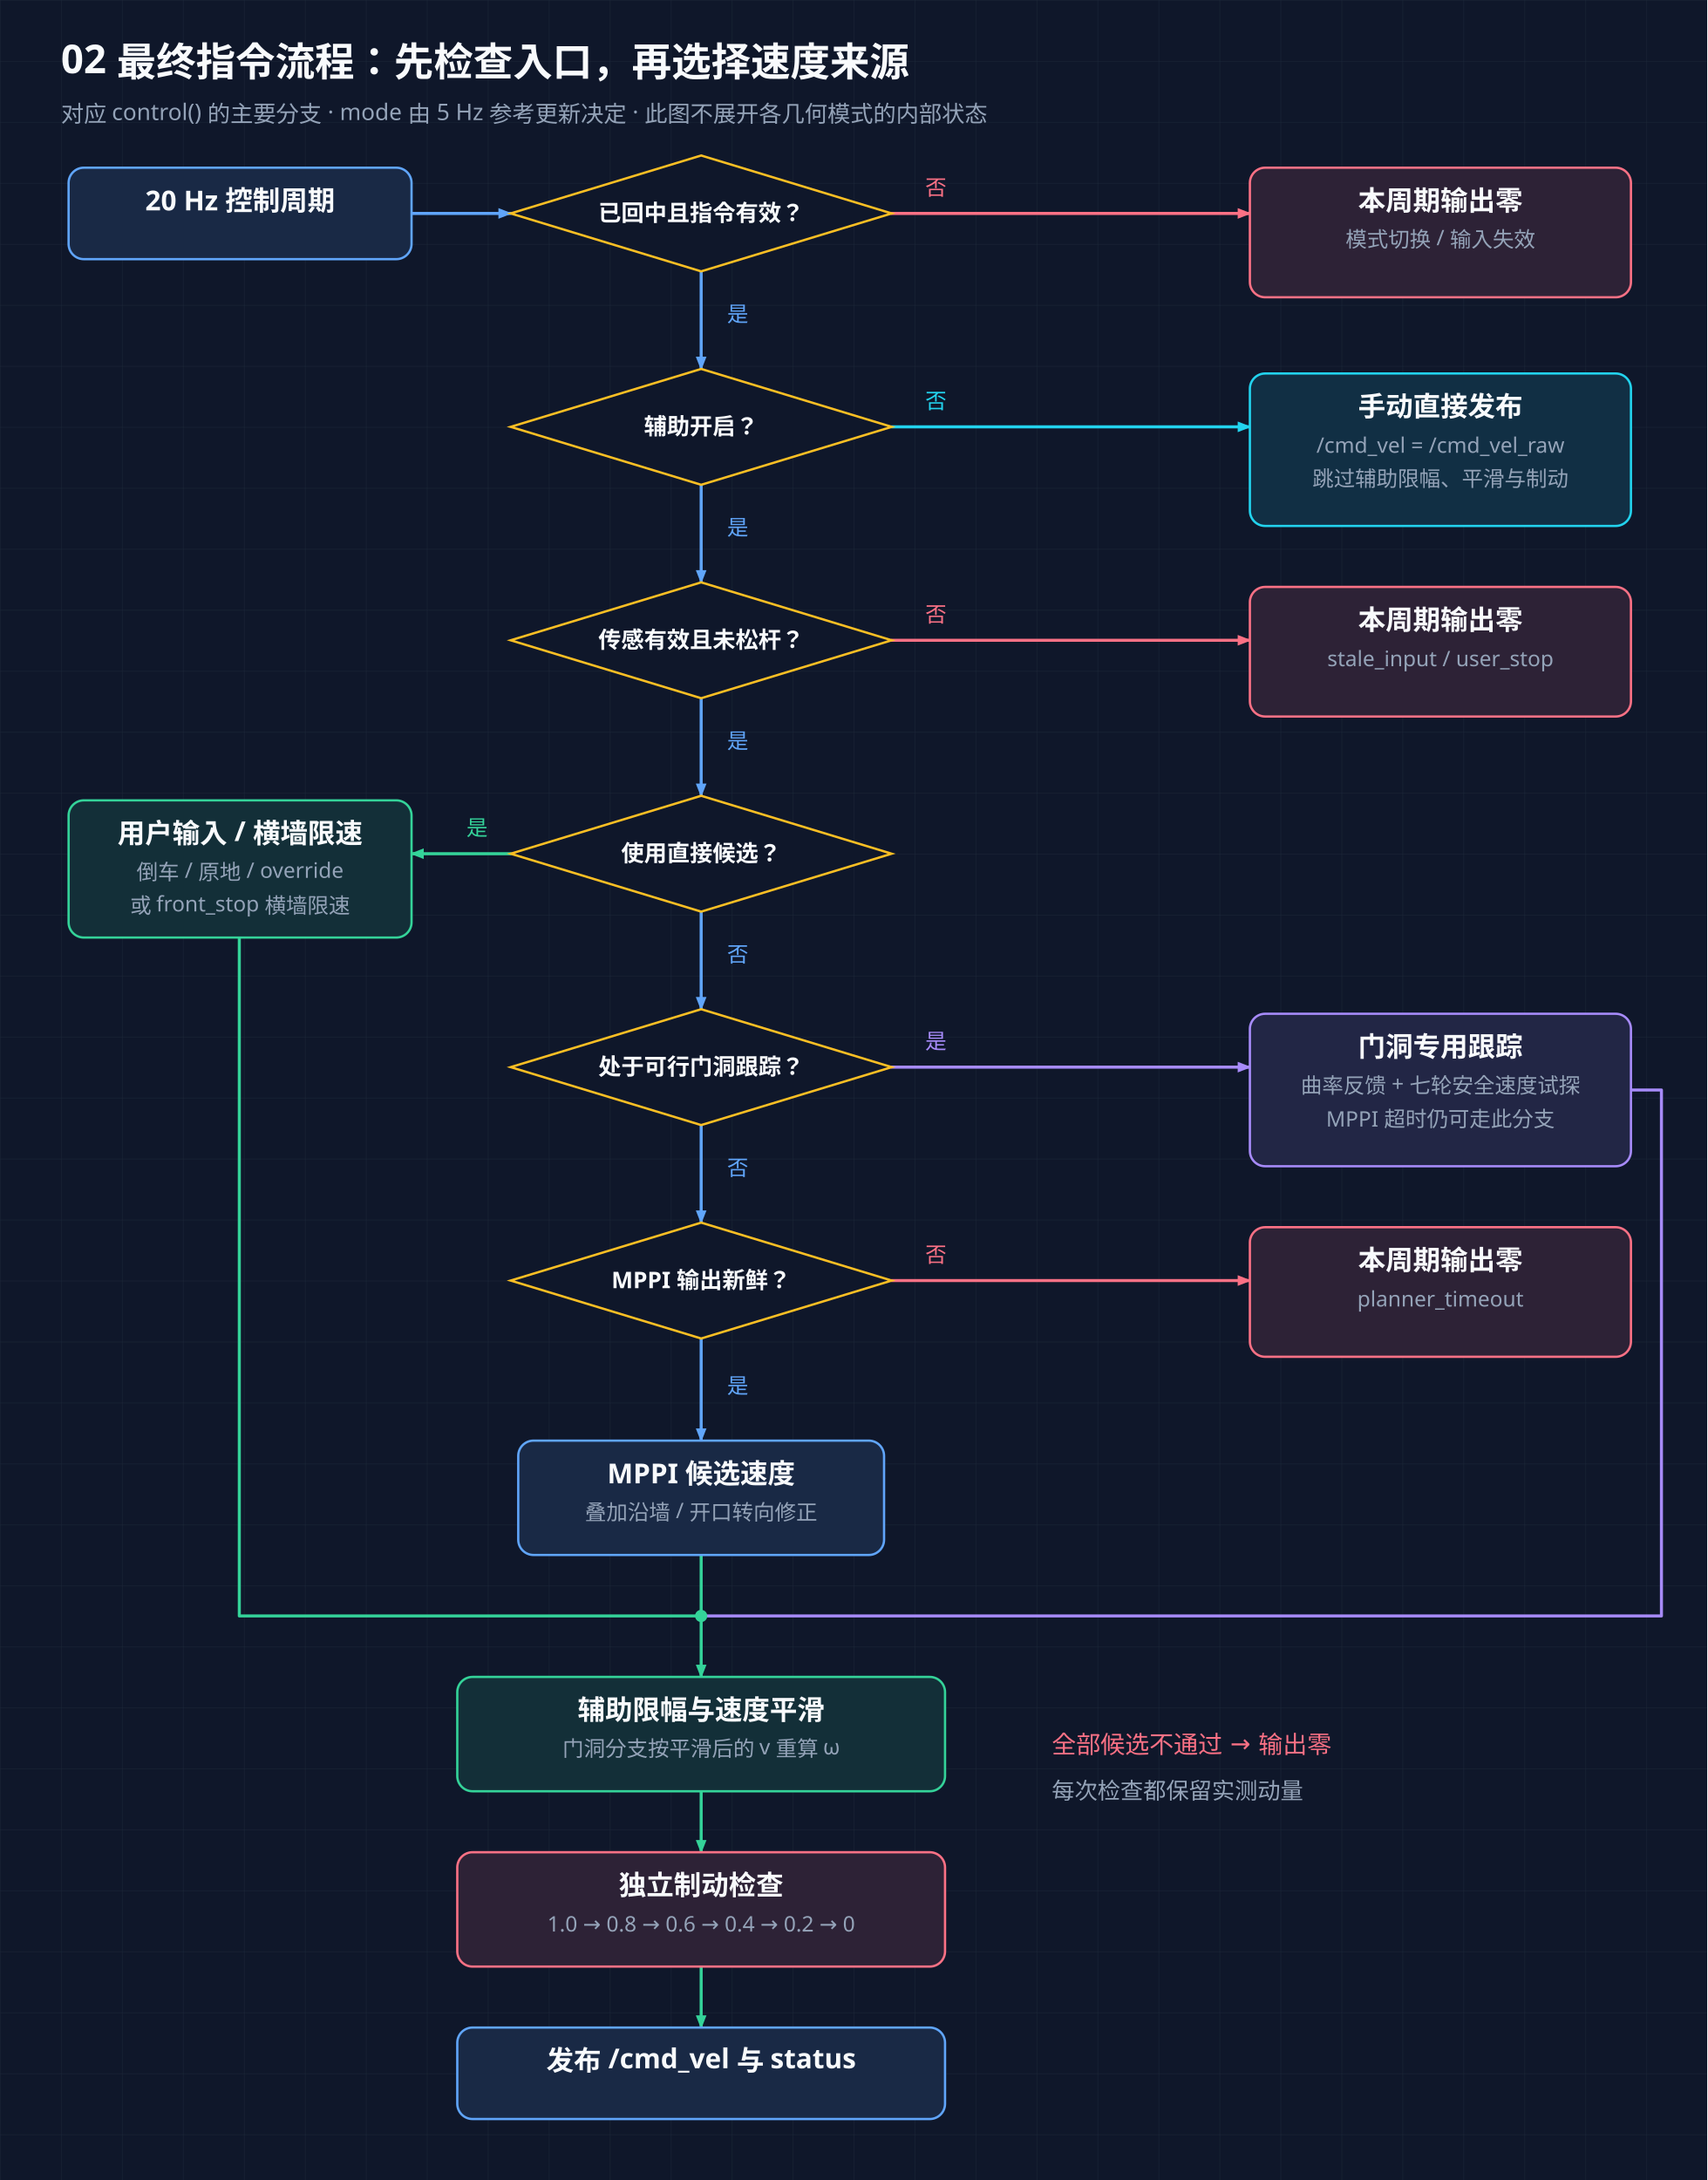
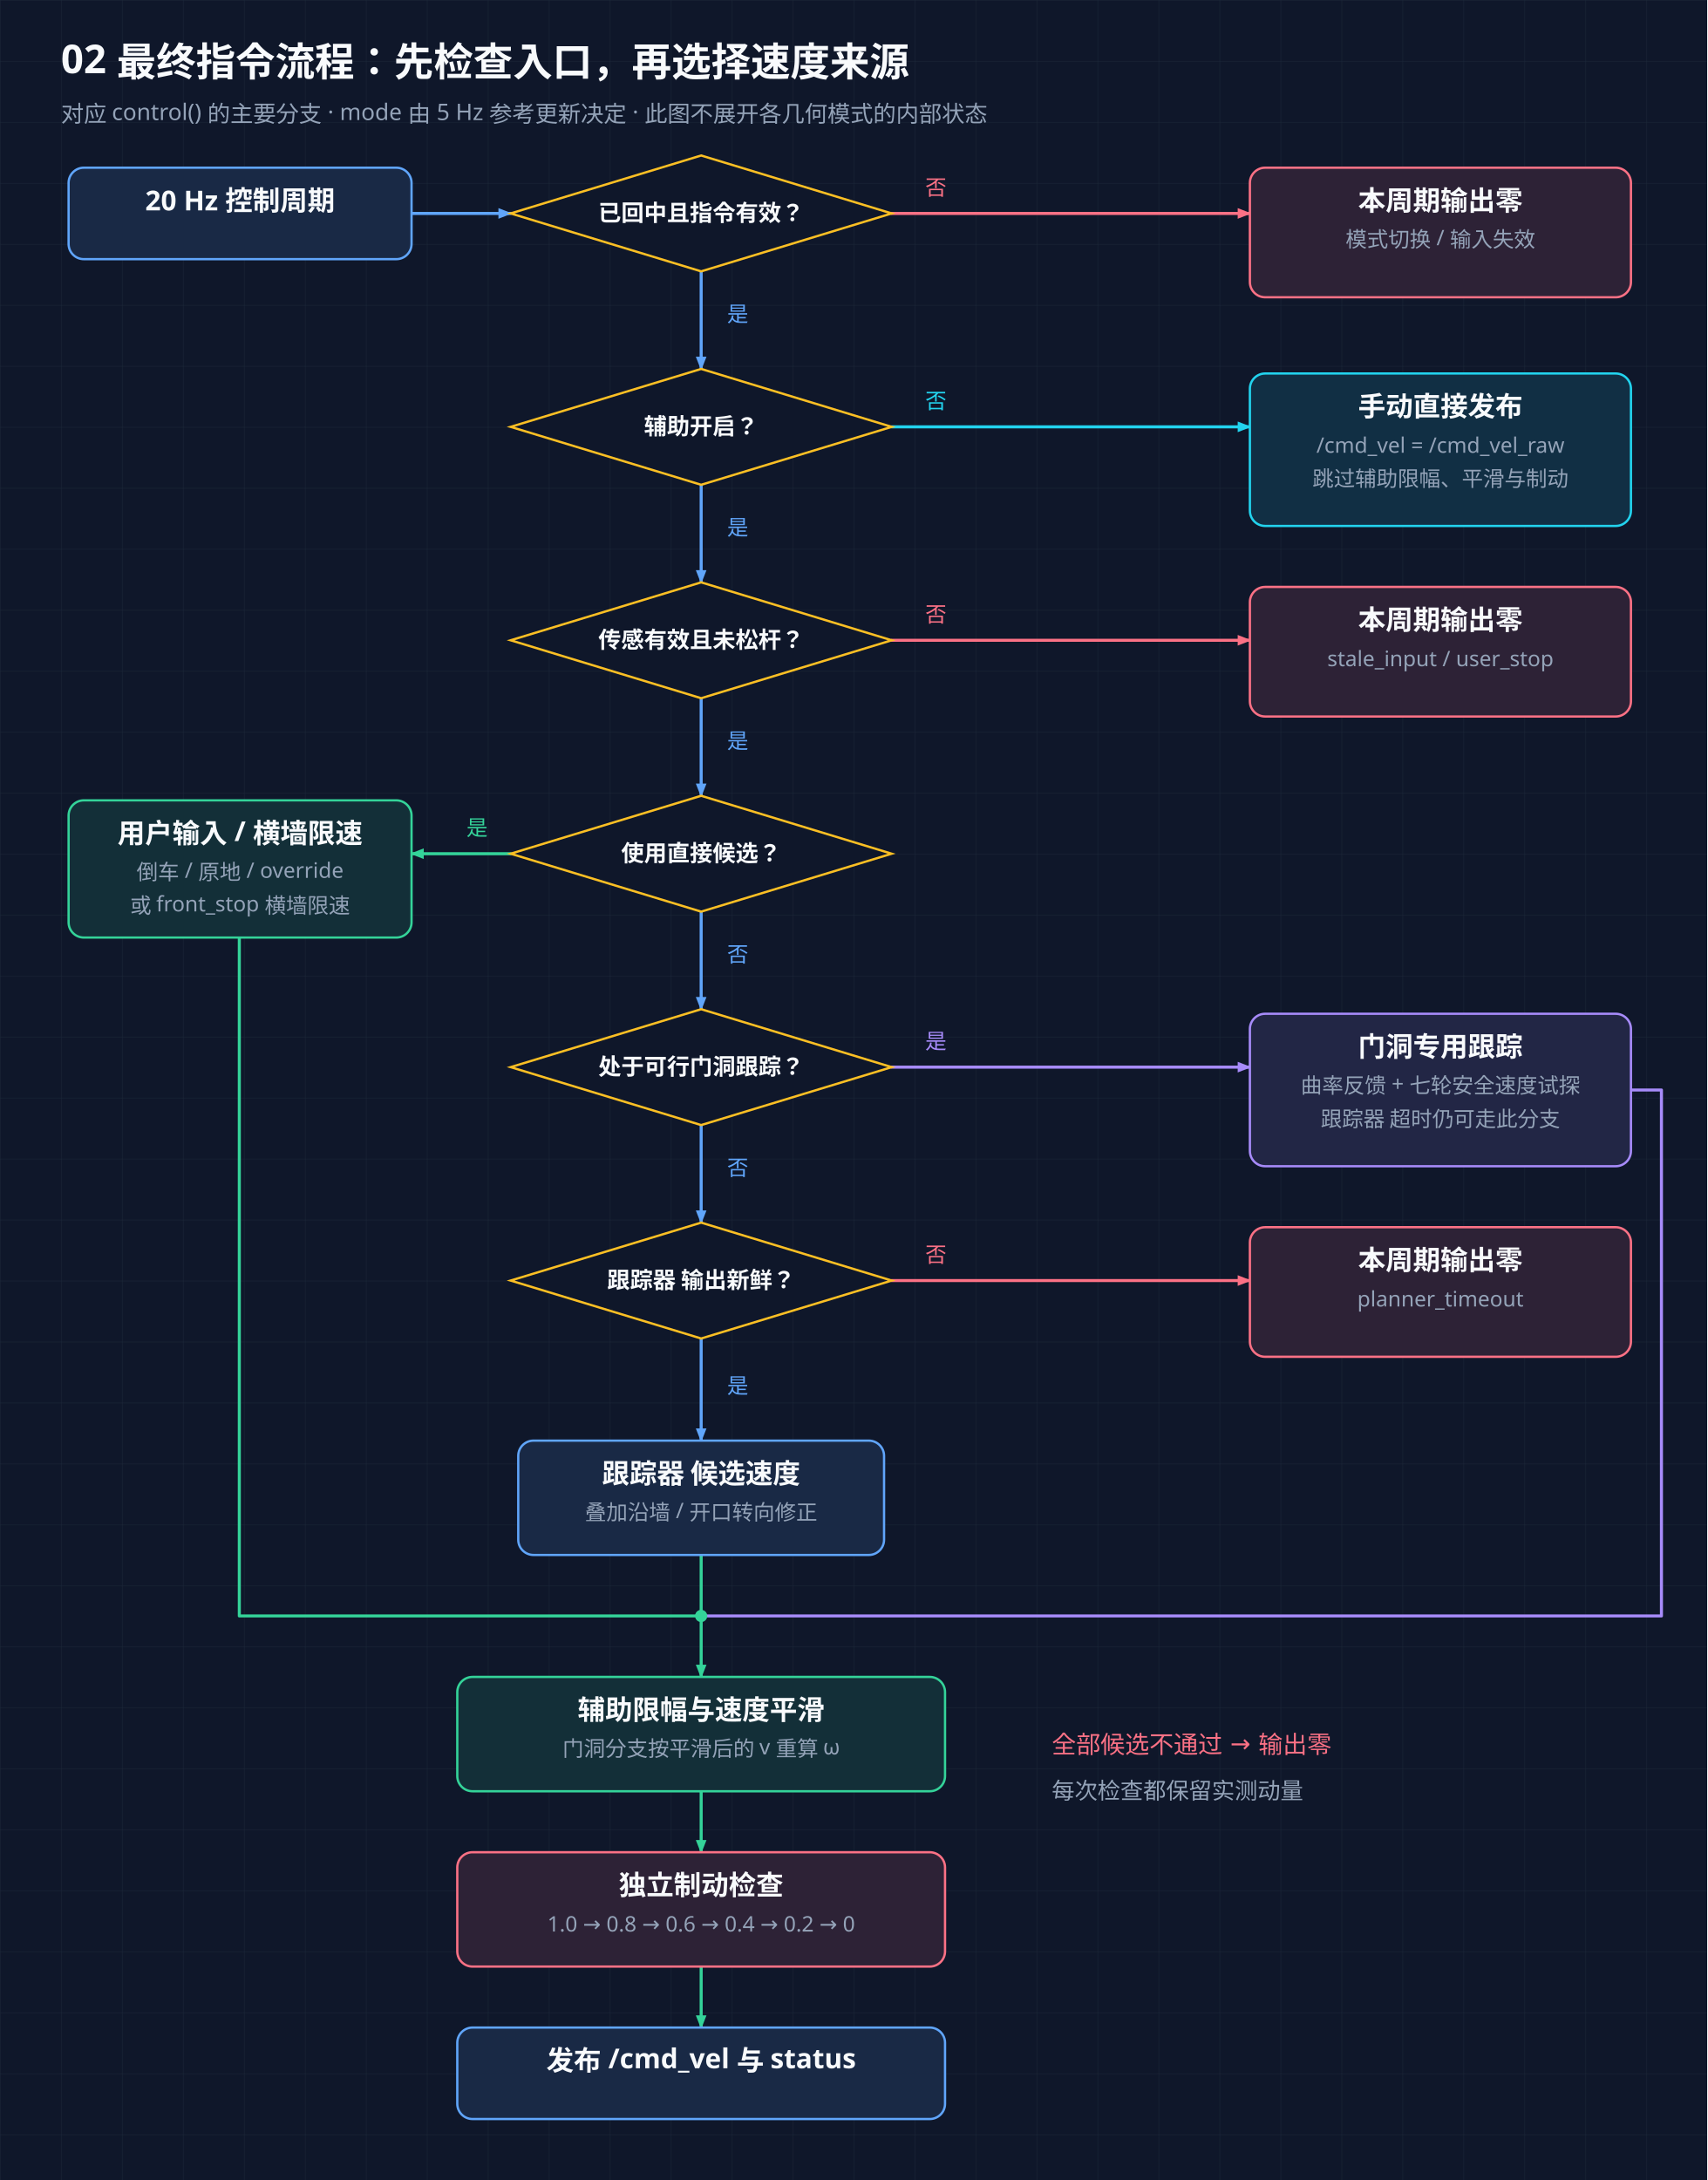
<svg xmlns="http://www.w3.org/2000/svg" viewBox="0 0 1120 1430" role="img" aria-labelledby="title desc">
  <defs>
    <pattern id="grid" width="40" height="40" patternUnits="userSpaceOnUse">
      <path d="M 40 0 L 0 0 0 40" fill="none" stroke="#1e293b" stroke-width="0.5" />
    </pattern>
    <marker id="arrow-cyan" markerWidth="9" markerHeight="7" refX="8" refY="3.5" orient="auto" markerUnits="userSpaceOnUse">
      <path d="M 0 0 L 9 3.5 L 0 7 Z" fill="#22d3ee" />
    </marker>
    <marker id="arrow-green" markerWidth="9" markerHeight="7" refX="8" refY="3.5" orient="auto" markerUnits="userSpaceOnUse">
      <path d="M 0 0 L 9 3.5 L 0 7 Z" fill="#34d399" />
    </marker>
    <marker id="arrow-purple" markerWidth="9" markerHeight="7" refX="8" refY="3.5" orient="auto" markerUnits="userSpaceOnUse">
      <path d="M 0 0 L 9 3.5 L 0 7 Z" fill="#a78bfa" />
    </marker>
    <marker id="arrow-amber" markerWidth="9" markerHeight="7" refX="8" refY="3.5" orient="auto" markerUnits="userSpaceOnUse">
      <path d="M 0 0 L 9 3.5 L 0 7 Z" fill="#fbbf24" />
    </marker>
    <marker id="arrow-rose" markerWidth="9" markerHeight="7" refX="8" refY="3.5" orient="auto" markerUnits="userSpaceOnUse">
      <path d="M 0 0 L 9 3.5 L 0 7 Z" fill="#fb7185" />
    </marker>
    <marker id="arrow-orange" markerWidth="9" markerHeight="7" refX="8" refY="3.5" orient="auto" markerUnits="userSpaceOnUse">
      <path d="M 0 0 L 9 3.5 L 0 7 Z" fill="#fb923c" />
    </marker>
    <marker id="arrow-slate" markerWidth="9" markerHeight="7" refX="8" refY="3.5" orient="auto" markerUnits="userSpaceOnUse">
      <path d="M 0 0 L 9 3.5 L 0 7 Z" fill="#94a3b8" />
    </marker>
    <marker id="arrow-blue" markerWidth="9" markerHeight="7" refX="8" refY="3.5" orient="auto" markerUnits="userSpaceOnUse">
      <path d="M 0 0 L 9 3.5 L 0 7 Z" fill="#60a5fa" />
    </marker>
  </defs>
  <style>text { font-family: "JetBrains Mono", "Noto Sans SC", "PingFang SC", sans-serif; }</style>
  <rect width="1120" height="1430" fill="#0f172a" />
  <rect width="1120" height="1430" fill="url(#grid)" />
  <path d="M 270,140 L 335,140" fill="none" stroke="#60a5fa" stroke-width="2" stroke-dasharray="" stroke-linecap="round" stroke-linejoin="round" marker-end="url(#arrow-blue)" />
  <path d="M 585,140 L 820,140" fill="none" stroke="#fb7185" stroke-width="2" stroke-dasharray="" stroke-linecap="round" stroke-linejoin="round" marker-end="url(#arrow-rose)" />
  <path d="M 460,178 L 460,242" fill="none" stroke="#60a5fa" stroke-width="2" stroke-dasharray="" stroke-linecap="round" stroke-linejoin="round" marker-end="url(#arrow-blue)" />
  <path d="M 585,280 L 820,280" fill="none" stroke="#22d3ee" stroke-width="2" stroke-dasharray="" stroke-linecap="round" stroke-linejoin="round" marker-end="url(#arrow-cyan)" />
  <path d="M 460,318 L 460,382" fill="none" stroke="#60a5fa" stroke-width="2" stroke-dasharray="" stroke-linecap="round" stroke-linejoin="round" marker-end="url(#arrow-blue)" />
  <path d="M 585,420 L 820,420" fill="none" stroke="#fb7185" stroke-width="2" stroke-dasharray="" stroke-linecap="round" stroke-linejoin="round" marker-end="url(#arrow-rose)" />
  <path d="M 460,458 L 460,522" fill="none" stroke="#60a5fa" stroke-width="2" stroke-dasharray="" stroke-linecap="round" stroke-linejoin="round" marker-end="url(#arrow-blue)" />
  <path d="M 335,560 L 270,560" fill="none" stroke="#34d399" stroke-width="2" stroke-dasharray="" stroke-linecap="round" stroke-linejoin="round" marker-end="url(#arrow-green)" />
  <path d="M 460,598 L 460,662" fill="none" stroke="#60a5fa" stroke-width="2" stroke-dasharray="" stroke-linecap="round" stroke-linejoin="round" marker-end="url(#arrow-blue)" />
  <path d="M 585,700 L 820,700" fill="none" stroke="#a78bfa" stroke-width="2" stroke-dasharray="" stroke-linecap="round" stroke-linejoin="round" marker-end="url(#arrow-purple)" />
  <path d="M 460,738 L 460,802" fill="none" stroke="#60a5fa" stroke-width="2" stroke-dasharray="" stroke-linecap="round" stroke-linejoin="round" marker-end="url(#arrow-blue)" />
  <path d="M 585,840 L 820,840" fill="none" stroke="#fb7185" stroke-width="2" stroke-dasharray="" stroke-linecap="round" stroke-linejoin="round" marker-end="url(#arrow-rose)" />
  <path d="M 460,878 L 460,945" fill="none" stroke="#60a5fa" stroke-width="2" stroke-dasharray="" stroke-linecap="round" stroke-linejoin="round" marker-end="url(#arrow-blue)" />
  <path d="M 157,615 L 157,1060 L 460,1060" fill="none" stroke="#34d399" stroke-width="2" stroke-dasharray="" stroke-linecap="round" stroke-linejoin="round" />
  <path d="M 1070,715 L 1090,715 L 1090,1060 L 460,1060" fill="none" stroke="#a78bfa" stroke-width="2" stroke-dasharray="" stroke-linecap="round" stroke-linejoin="round" />
  <path d="M 460,1020 L 460,1100" fill="none" stroke="#34d399" stroke-width="2" stroke-dasharray="" stroke-linecap="round" stroke-linejoin="round" marker-end="url(#arrow-green)" />
  <path d="M 460,1175 L 460,1215" fill="none" stroke="#34d399" stroke-width="2" stroke-dasharray="" stroke-linecap="round" stroke-linejoin="round" marker-end="url(#arrow-green)" />
  <path d="M 460,1290 L 460,1330" fill="none" stroke="#34d399" stroke-width="2" stroke-dasharray="" stroke-linecap="round" stroke-linejoin="round" marker-end="url(#arrow-green)" />
  <rect x="45" y="110" width="225" height="60" rx="10" fill="#0f172a" />
  <rect x="45" y="110" width="225" height="60" rx="10" fill="#60a5fa" fill-opacity="0.13" stroke="#60a5fa" stroke-width="1.5" stroke-dasharray="" />
  <polygon points="460,102 585,140 460,178 335,140" fill="#0f172a" stroke="#fbbf24" stroke-width="1.5" />
  <rect x="820" y="110" width="250" height="85" rx="10" fill="#0f172a" />
  <rect x="820" y="110" width="250" height="85" rx="10" fill="#fb7185" fill-opacity="0.13" stroke="#fb7185" stroke-width="1.5" stroke-dasharray="" />
  <polygon points="460,242 585,280 460,318 335,280" fill="#0f172a" stroke="#fbbf24" stroke-width="1.5" />
  <rect x="820" y="245" width="250" height="100" rx="10" fill="#0f172a" />
  <rect x="820" y="245" width="250" height="100" rx="10" fill="#22d3ee" fill-opacity="0.13" stroke="#22d3ee" stroke-width="1.5" stroke-dasharray="" />
  <polygon points="460,382 585,420 460,458 335,420" fill="#0f172a" stroke="#fbbf24" stroke-width="1.5" />
  <rect x="820" y="385" width="250" height="85" rx="10" fill="#0f172a" />
  <rect x="820" y="385" width="250" height="85" rx="10" fill="#fb7185" fill-opacity="0.13" stroke="#fb7185" stroke-width="1.5" stroke-dasharray="" />
  <polygon points="460,522 585,560 460,598 335,560" fill="#0f172a" stroke="#fbbf24" stroke-width="1.5" />
  <rect x="45" y="525" width="225" height="90" rx="10" fill="#0f172a" />
  <rect x="45" y="525" width="225" height="90" rx="10" fill="#34d399" fill-opacity="0.13" stroke="#34d399" stroke-width="1.5" stroke-dasharray="" />
  <polygon points="460,662 585,700 460,738 335,700" fill="#0f172a" stroke="#fbbf24" stroke-width="1.5" />
  <rect x="820" y="665" width="250" height="100" rx="10" fill="#0f172a" />
  <rect x="820" y="665" width="250" height="100" rx="10" fill="#a78bfa" fill-opacity="0.13" stroke="#a78bfa" stroke-width="1.5" stroke-dasharray="" />
  <polygon points="460,802 585,840 460,878 335,840" fill="#0f172a" stroke="#fbbf24" stroke-width="1.5" />
  <rect x="820" y="805" width="250" height="85" rx="10" fill="#0f172a" />
  <rect x="820" y="805" width="250" height="85" rx="10" fill="#fb7185" fill-opacity="0.13" stroke="#fb7185" stroke-width="1.5" stroke-dasharray="" />
  <rect x="340" y="945" width="240" height="75" rx="10" fill="#0f172a" />
  <rect x="340" y="945" width="240" height="75" rx="10" fill="#60a5fa" fill-opacity="0.13" stroke="#60a5fa" stroke-width="1.5" stroke-dasharray="" />
  <rect x="300" y="1100" width="320" height="75" rx="10" fill="#0f172a" />
  <rect x="300" y="1100" width="320" height="75" rx="10" fill="#34d399" fill-opacity="0.13" stroke="#34d399" stroke-width="1.5" stroke-dasharray="" />
  <rect x="300" y="1215" width="320" height="75" rx="10" fill="#0f172a" />
  <rect x="300" y="1215" width="320" height="75" rx="10" fill="#fb7185" fill-opacity="0.13" stroke="#fb7185" stroke-width="1.5" stroke-dasharray="" />
  <rect x="300" y="1330" width="320" height="60" rx="10" fill="#0f172a" />
  <rect x="300" y="1330" width="320" height="60" rx="10" fill="#60a5fa" fill-opacity="0.13" stroke="#60a5fa" stroke-width="1.5" stroke-dasharray="" />
  <circle cx="460" cy="1060" r="4" fill="#34d399" />
  <text x="40" y="48" font-size="26" fill="#f8fafc" text-anchor="start" font-weight="700">02  最终指令流程：先检查入口，再选择速度来源</text>
  <text x="40" y="80" font-size="15" fill="#94a3b8" text-anchor="start" font-weight="400">对应 control() 的主要分支 · mode 由 5 Hz 参考更新决定 · 此图不展开各几何模式的内部状态</text>
  <text x="157.5" y="138" font-size="18" fill="#f8fafc" text-anchor="middle" font-weight="600">20 Hz 控制周期</text>
  <text x="460" y="145" font-size="15" fill="#f8fafc" text-anchor="middle" font-weight="600">已回中且指令有效？</text>
  <text x="945.0" y="138" font-size="18" fill="#f8fafc" text-anchor="middle" font-weight="600">本周期输出零</text>
  <text x="945.0" y="162" font-size="14" fill="#94a3b8" text-anchor="middle" font-weight="400">模式切换 / 输入失效</text>
  <text x="607" y="128" font-size="14" fill="#fb7185" text-anchor="start" font-weight="400">否</text>
  <text x="477" y="211" font-size="14" fill="#60a5fa" text-anchor="start" font-weight="400">是</text>
  <text x="460" y="285" font-size="15" fill="#f8fafc" text-anchor="middle" font-weight="600">辅助开启？</text>
  <text x="945.0" y="273" font-size="18" fill="#f8fafc" text-anchor="middle" font-weight="600">手动直接发布</text>
  <text x="945.0" y="297" font-size="14" fill="#94a3b8" text-anchor="middle" font-weight="400">/cmd_vel = /cmd_vel_raw</text>
  <text x="945.0" y="319" font-size="14" fill="#94a3b8" text-anchor="middle" font-weight="400">跳过辅助限幅、平滑与制动</text>
  <text x="607" y="268" font-size="14" fill="#22d3ee" text-anchor="start" font-weight="400">否</text>
  <text x="477" y="351" font-size="14" fill="#60a5fa" text-anchor="start" font-weight="400">是</text>
  <text x="460" y="425" font-size="15" fill="#f8fafc" text-anchor="middle" font-weight="600">传感有效且未松杆？</text>
  <text x="945.0" y="413" font-size="18" fill="#f8fafc" text-anchor="middle" font-weight="600">本周期输出零</text>
  <text x="945.0" y="437" font-size="14" fill="#94a3b8" text-anchor="middle" font-weight="400">stale_input / user_stop</text>
  <text x="607" y="408" font-size="14" fill="#fb7185" text-anchor="start" font-weight="400">否</text>
  <text x="477" y="491" font-size="14" fill="#60a5fa" text-anchor="start" font-weight="400">是</text>
  <text x="460" y="565" font-size="15" fill="#f8fafc" text-anchor="middle" font-weight="600">使用直接候选？</text>
  <text x="157.5" y="553" font-size="18" fill="#f8fafc" text-anchor="middle" font-weight="600">用户输入 / 横墙限速</text>
  <text x="157.5" y="577" font-size="14" fill="#94a3b8" text-anchor="middle" font-weight="400">倒车 / 原地 / override</text>
  <text x="157.5" y="599" font-size="14" fill="#94a3b8" text-anchor="middle" font-weight="400">或 front_stop 横墙限速</text>
  <text x="306" y="548" font-size="14" fill="#34d399" text-anchor="start" font-weight="400">是</text>
  <text x="477" y="631" font-size="14" fill="#60a5fa" text-anchor="start" font-weight="400">否</text>
  <text x="460" y="705" font-size="15" fill="#f8fafc" text-anchor="middle" font-weight="600">处于可行门洞跟踪？</text>
  <text x="945.0" y="693" font-size="18" fill="#f8fafc" text-anchor="middle" font-weight="600">门洞专用跟踪</text>
  <text x="945.0" y="717" font-size="14" fill="#94a3b8" text-anchor="middle" font-weight="400">曲率反馈 + 七轮安全速度试探</text>
-   <text x="945.0" y="739" font-size="14" fill="#94a3b8" text-anchor="middle" font-weight="400">MPPI 超时仍可走此分支</text>
+   <text x="945.0" y="739" font-size="14" fill="#94a3b8" text-anchor="middle" font-weight="400">跟踪器 超时仍可走此分支</text>
  <text x="607" y="688" font-size="14" fill="#a78bfa" text-anchor="start" font-weight="400">是</text>
  <text x="477" y="771" font-size="14" fill="#60a5fa" text-anchor="start" font-weight="400">否</text>
-   <text x="460" y="845" font-size="15" fill="#f8fafc" text-anchor="middle" font-weight="600">MPPI 输出新鲜？</text>
+   <text x="460" y="845" font-size="15" fill="#f8fafc" text-anchor="middle" font-weight="600">跟踪器 输出新鲜？</text>
  <text x="945.0" y="833" font-size="18" fill="#f8fafc" text-anchor="middle" font-weight="600">本周期输出零</text>
  <text x="945.0" y="857" font-size="14" fill="#94a3b8" text-anchor="middle" font-weight="400">planner_timeout</text>
  <text x="607" y="828" font-size="14" fill="#fb7185" text-anchor="start" font-weight="400">否</text>
  <text x="477" y="914" font-size="14" fill="#60a5fa" text-anchor="start" font-weight="400">是</text>
-   <text x="460.0" y="973" font-size="18" fill="#f8fafc" text-anchor="middle" font-weight="600">MPPI 候选速度</text>
+   <text x="460.0" y="973" font-size="18" fill="#f8fafc" text-anchor="middle" font-weight="600">跟踪器 候选速度</text>
  <text x="460.0" y="997" font-size="14" fill="#94a3b8" text-anchor="middle" font-weight="400">叠加沿墙 / 开口转向修正</text>
  <text x="460.0" y="1128" font-size="18" fill="#f8fafc" text-anchor="middle" font-weight="600">辅助限幅与速度平滑</text>
  <text x="460.0" y="1152" font-size="14" fill="#94a3b8" text-anchor="middle" font-weight="400">门洞分支按平滑后的 v 重算 ω</text>
  <text x="460.0" y="1243" font-size="18" fill="#f8fafc" text-anchor="middle" font-weight="600">独立制动检查</text>
  <text x="460.0" y="1267" font-size="14" fill="#94a3b8" text-anchor="middle" font-weight="400">1.0 → 0.8 → 0.6 → 0.4 → 0.2 → 0</text>
  <text x="460.0" y="1358" font-size="18" fill="#f8fafc" text-anchor="middle" font-weight="600">发布 /cmd_vel 与 status</text>
  <text x="690" y="1150" font-size="16" fill="#fb7185" text-anchor="start" font-weight="400">全部候选不通过 → 输出零</text>
  <text x="690" y="1180" font-size="15" fill="#94a3b8" text-anchor="start" font-weight="400">每次检查都保留实测动量</text>
</svg>
